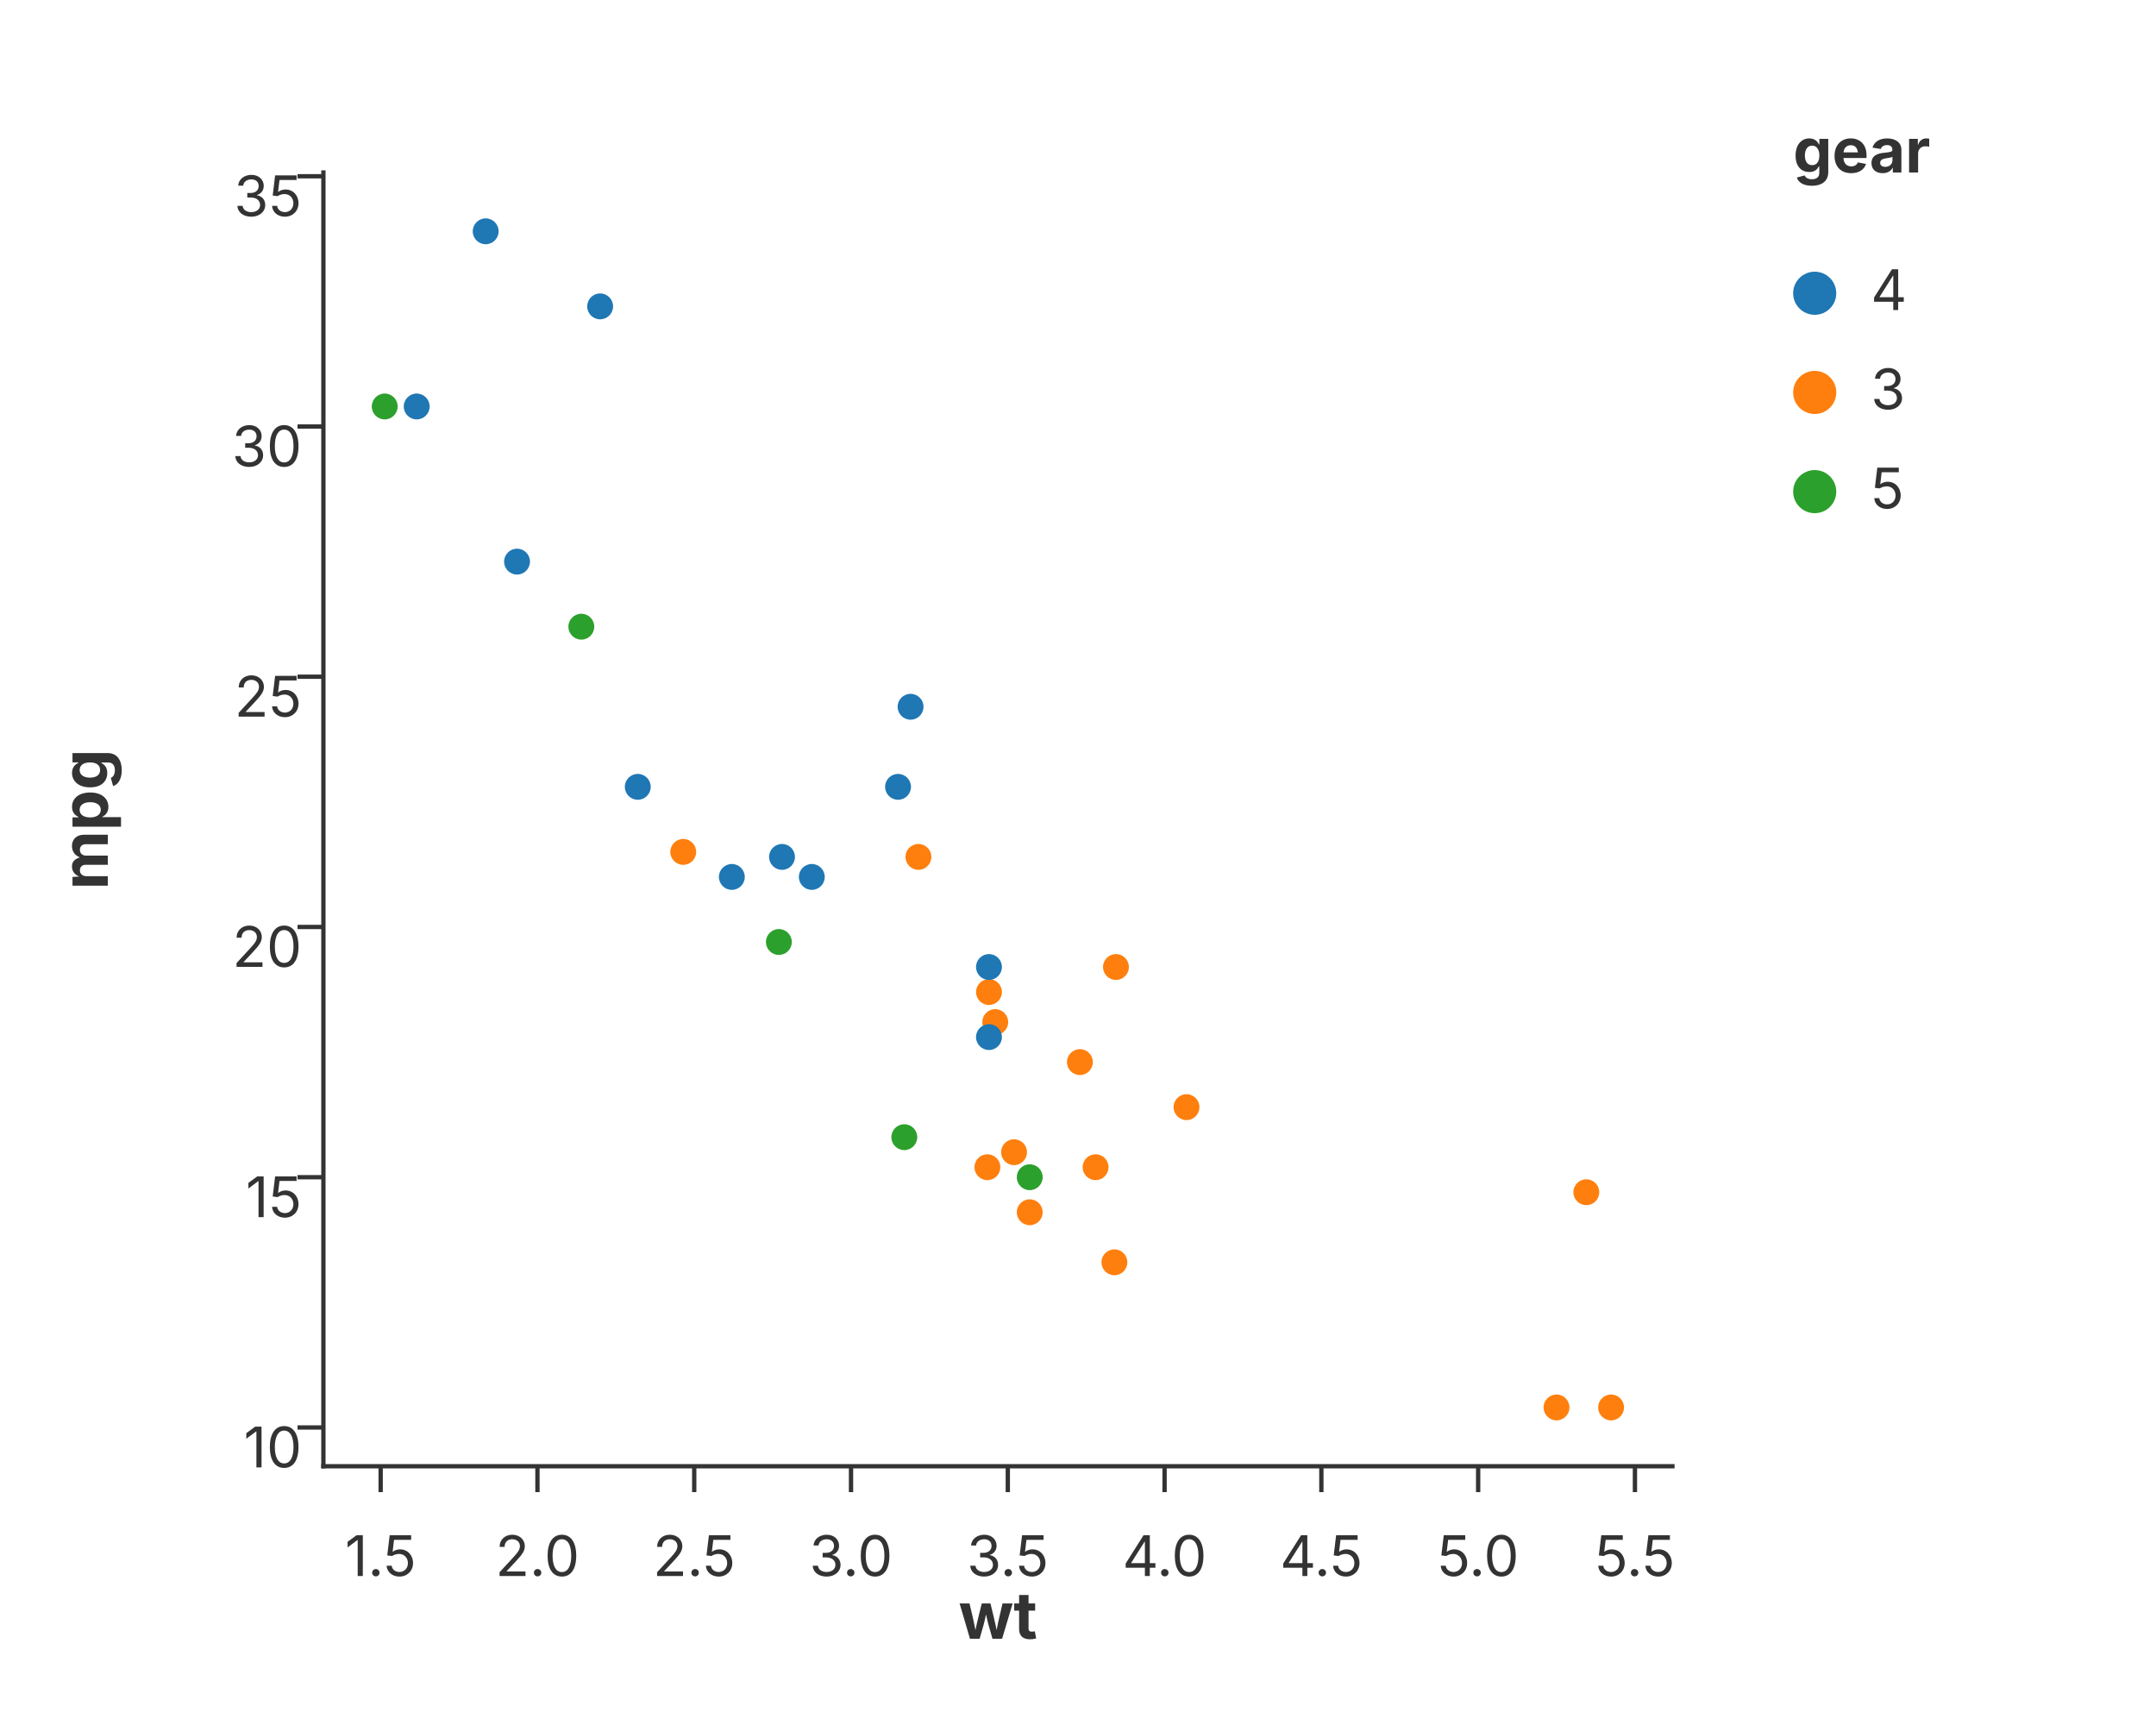
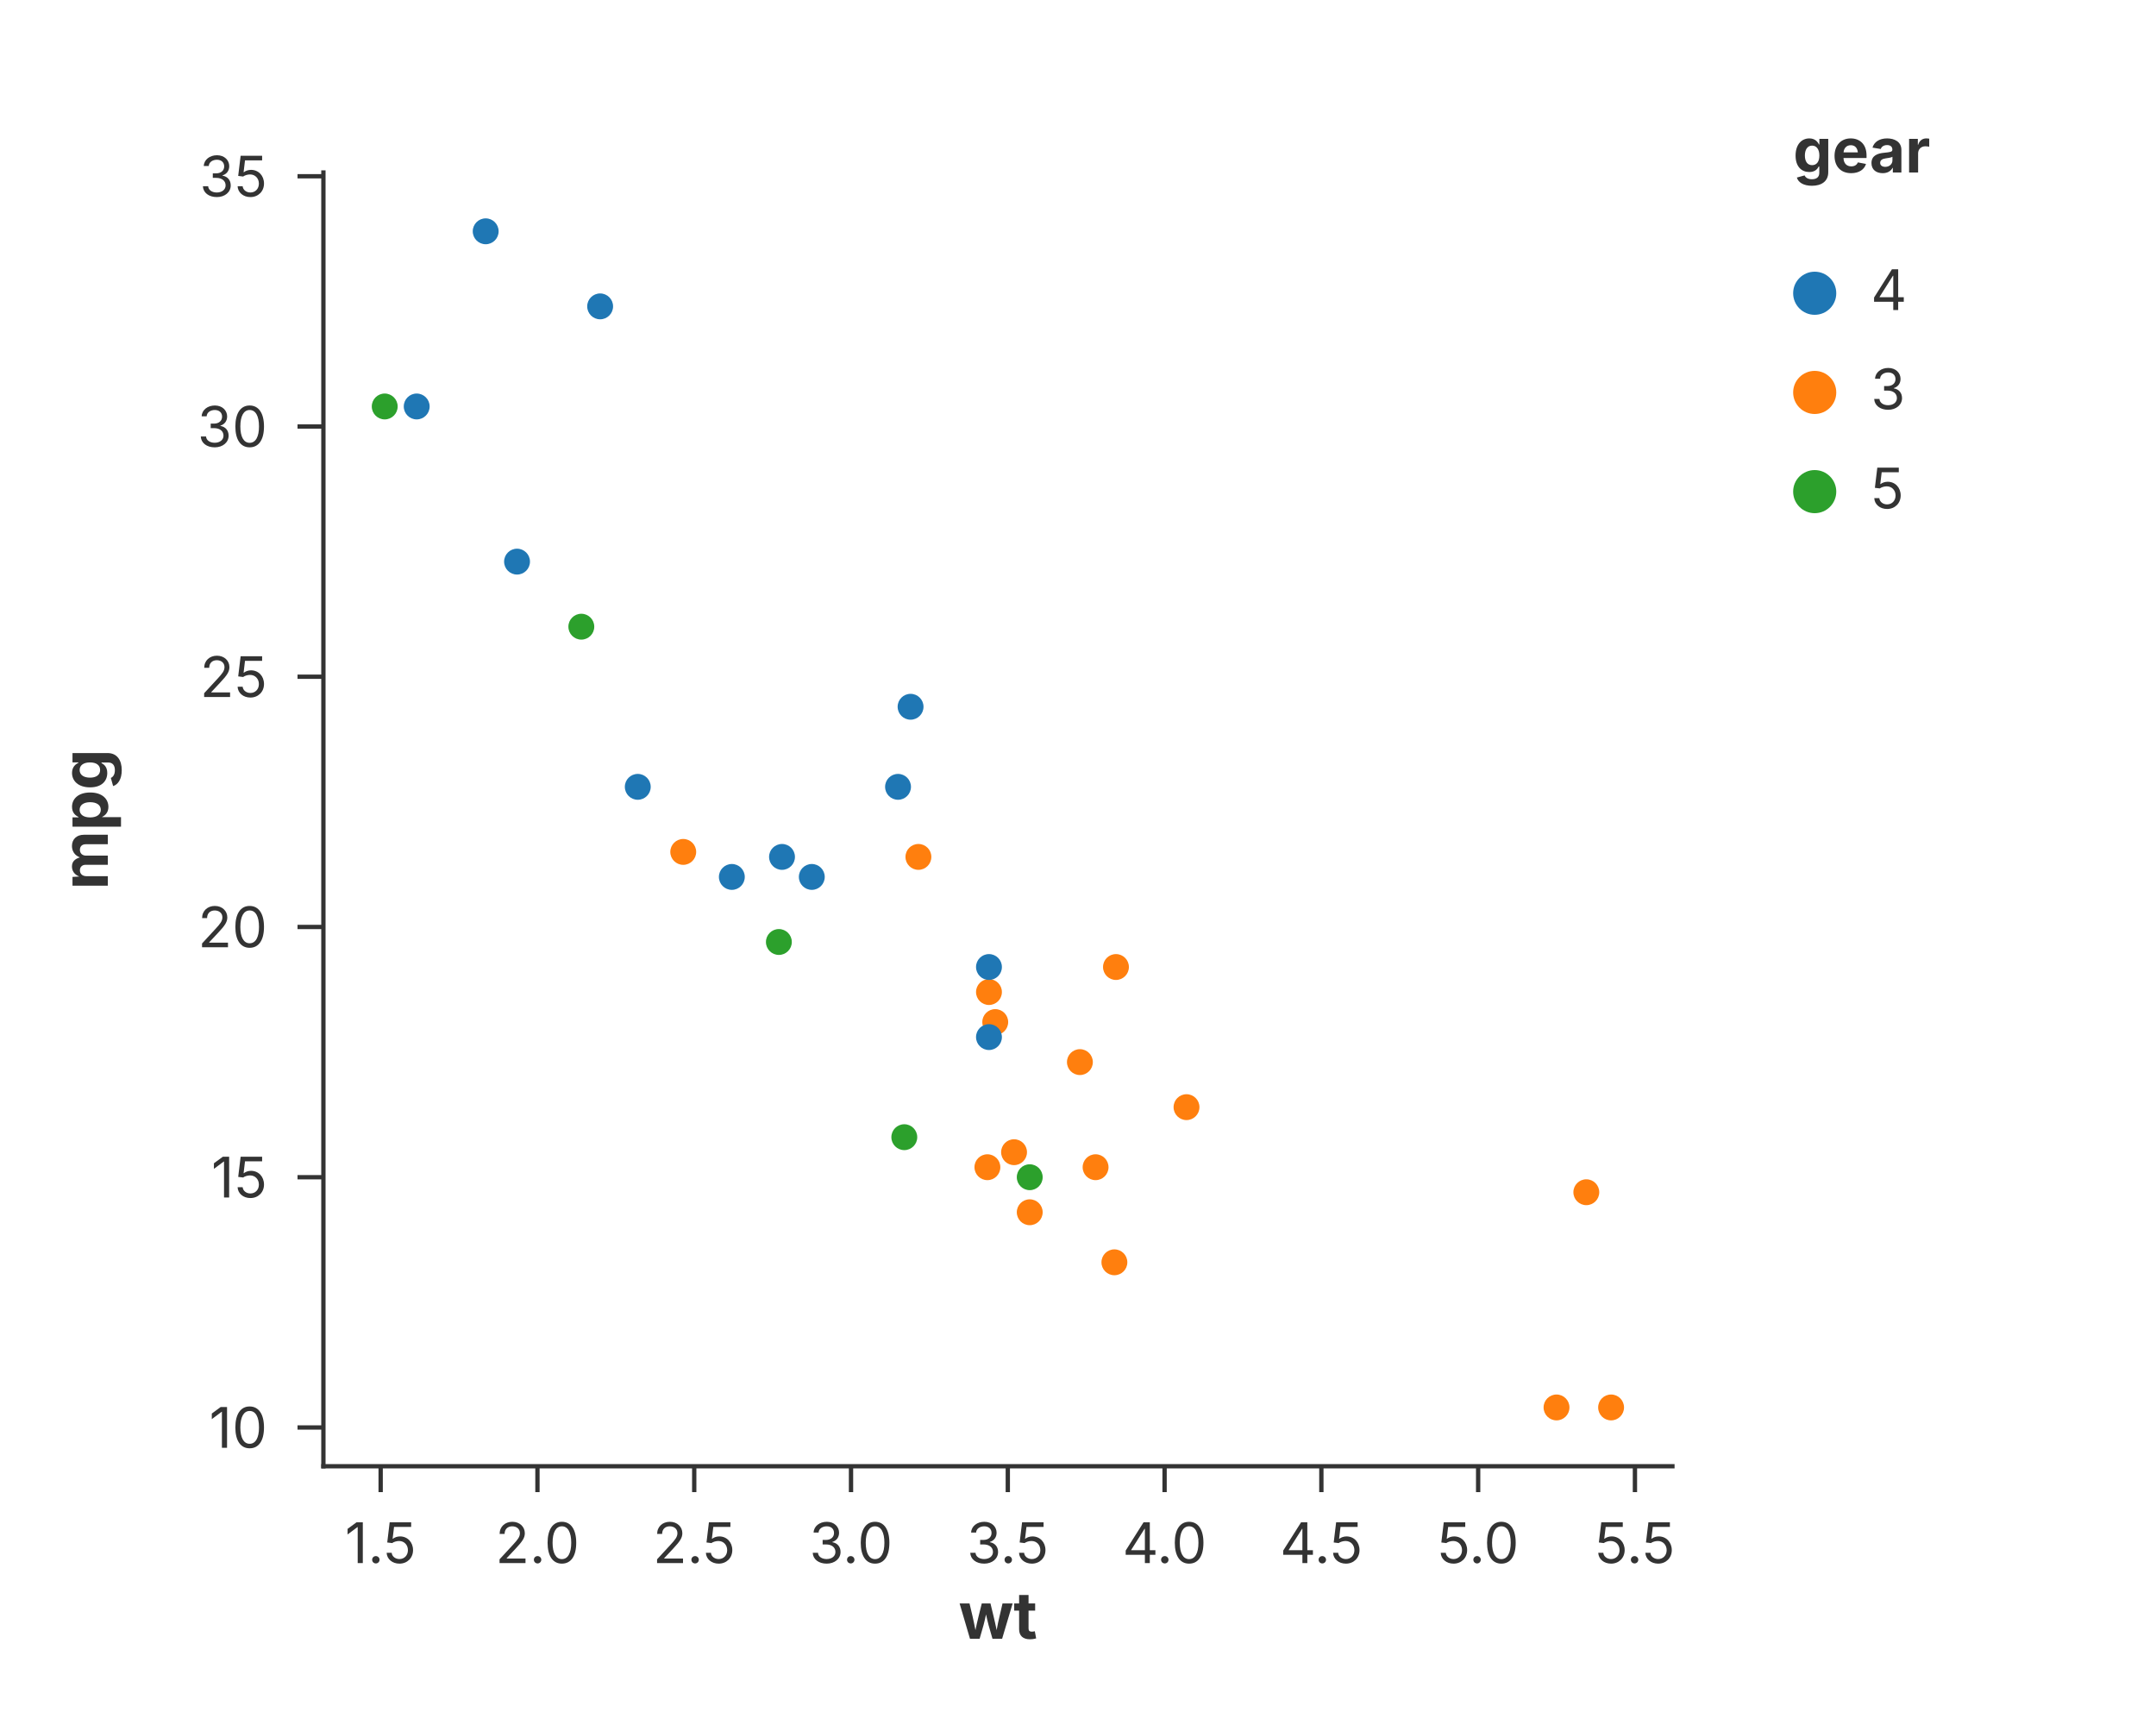
<svg xmlns="http://www.w3.org/2000/svg" width="500" height="400" viewBox="0 0 500 400">
  <rect width="100%" height="100%" fill="white" />
  <line x1="75.00" y1="340.00" x2="387.85" y2="340.00" stroke="#333" stroke-width="1" stroke-linecap="square" />
  <line x1="88.28" y1="340.00" x2="88.28" y2="346.00" stroke="#333" stroke-width="1.0" />
-   <text x="88.28" y="356.00" font-size="13" font-family="Inter, -apple-system, BlinkMacSystemFont, 'Segoe UI', Roboto, Helvetica, Arial, 'PingFang SC', 'Microsoft YaHei', Ubuntu, Cantarell, 'Noto Sans', sans-serif" fill="#333" text-anchor="middle" dominant-baseline="hanging">1.5</text>
+   <text x="88.28" y="353.00" font-size="13" font-family="Inter, -apple-system, BlinkMacSystemFont, 'Segoe UI', Roboto, Helvetica, Arial, 'PingFang SC', 'Microsoft YaHei', Ubuntu, Cantarell, 'Noto Sans', sans-serif" fill="#333" text-anchor="middle" dominant-baseline="hanging">1.5</text>
  <line x1="124.64" y1="340.00" x2="124.64" y2="346.00" stroke="#333" stroke-width="1.0" />
-   <text x="124.64" y="356.00" font-size="13" font-family="Inter, -apple-system, BlinkMacSystemFont, 'Segoe UI', Roboto, Helvetica, Arial, 'PingFang SC', 'Microsoft YaHei', Ubuntu, Cantarell, 'Noto Sans', sans-serif" fill="#333" text-anchor="middle" dominant-baseline="hanging">2.0</text>
+   <text x="124.64" y="353.00" font-size="13" font-family="Inter, -apple-system, BlinkMacSystemFont, 'Segoe UI', Roboto, Helvetica, Arial, 'PingFang SC', 'Microsoft YaHei', Ubuntu, Cantarell, 'Noto Sans', sans-serif" fill="#333" text-anchor="middle" dominant-baseline="hanging">2.0</text>
  <line x1="161.00" y1="340.00" x2="161.00" y2="346.00" stroke="#333" stroke-width="1.0" />
-   <text x="161.00" y="356.00" font-size="13" font-family="Inter, -apple-system, BlinkMacSystemFont, 'Segoe UI', Roboto, Helvetica, Arial, 'PingFang SC', 'Microsoft YaHei', Ubuntu, Cantarell, 'Noto Sans', sans-serif" fill="#333" text-anchor="middle" dominant-baseline="hanging">2.5</text>
+   <text x="161.00" y="353.00" font-size="13" font-family="Inter, -apple-system, BlinkMacSystemFont, 'Segoe UI', Roboto, Helvetica, Arial, 'PingFang SC', 'Microsoft YaHei', Ubuntu, Cantarell, 'Noto Sans', sans-serif" fill="#333" text-anchor="middle" dominant-baseline="hanging">2.5</text>
  <line x1="197.36" y1="340.00" x2="197.36" y2="346.00" stroke="#333" stroke-width="1.0" />
-   <text x="197.36" y="356.00" font-size="13" font-family="Inter, -apple-system, BlinkMacSystemFont, 'Segoe UI', Roboto, Helvetica, Arial, 'PingFang SC', 'Microsoft YaHei', Ubuntu, Cantarell, 'Noto Sans', sans-serif" fill="#333" text-anchor="middle" dominant-baseline="hanging">3.0</text>
+   <text x="197.36" y="353.00" font-size="13" font-family="Inter, -apple-system, BlinkMacSystemFont, 'Segoe UI', Roboto, Helvetica, Arial, 'PingFang SC', 'Microsoft YaHei', Ubuntu, Cantarell, 'Noto Sans', sans-serif" fill="#333" text-anchor="middle" dominant-baseline="hanging">3.0</text>
  <line x1="233.72" y1="340.00" x2="233.72" y2="346.00" stroke="#333" stroke-width="1.0" />
-   <text x="233.72" y="356.00" font-size="13" font-family="Inter, -apple-system, BlinkMacSystemFont, 'Segoe UI', Roboto, Helvetica, Arial, 'PingFang SC', 'Microsoft YaHei', Ubuntu, Cantarell, 'Noto Sans', sans-serif" fill="#333" text-anchor="middle" dominant-baseline="hanging">3.5</text>
+   <text x="233.72" y="353.00" font-size="13" font-family="Inter, -apple-system, BlinkMacSystemFont, 'Segoe UI', Roboto, Helvetica, Arial, 'PingFang SC', 'Microsoft YaHei', Ubuntu, Cantarell, 'Noto Sans', sans-serif" fill="#333" text-anchor="middle" dominant-baseline="hanging">3.5</text>
  <line x1="270.08" y1="340.00" x2="270.08" y2="346.00" stroke="#333" stroke-width="1.0" />
-   <text x="270.08" y="356.00" font-size="13" font-family="Inter, -apple-system, BlinkMacSystemFont, 'Segoe UI', Roboto, Helvetica, Arial, 'PingFang SC', 'Microsoft YaHei', Ubuntu, Cantarell, 'Noto Sans', sans-serif" fill="#333" text-anchor="middle" dominant-baseline="hanging">4.0</text>
+   <text x="270.08" y="353.00" font-size="13" font-family="Inter, -apple-system, BlinkMacSystemFont, 'Segoe UI', Roboto, Helvetica, Arial, 'PingFang SC', 'Microsoft YaHei', Ubuntu, Cantarell, 'Noto Sans', sans-serif" fill="#333" text-anchor="middle" dominant-baseline="hanging">4.0</text>
  <line x1="306.44" y1="340.00" x2="306.44" y2="346.00" stroke="#333" stroke-width="1.0" />
-   <text x="306.44" y="356.00" font-size="13" font-family="Inter, -apple-system, BlinkMacSystemFont, 'Segoe UI', Roboto, Helvetica, Arial, 'PingFang SC', 'Microsoft YaHei', Ubuntu, Cantarell, 'Noto Sans', sans-serif" fill="#333" text-anchor="middle" dominant-baseline="hanging">4.5</text>
+   <text x="306.44" y="353.00" font-size="13" font-family="Inter, -apple-system, BlinkMacSystemFont, 'Segoe UI', Roboto, Helvetica, Arial, 'PingFang SC', 'Microsoft YaHei', Ubuntu, Cantarell, 'Noto Sans', sans-serif" fill="#333" text-anchor="middle" dominant-baseline="hanging">4.5</text>
  <line x1="342.80" y1="340.00" x2="342.80" y2="346.00" stroke="#333" stroke-width="1.0" />
-   <text x="342.80" y="356.00" font-size="13" font-family="Inter, -apple-system, BlinkMacSystemFont, 'Segoe UI', Roboto, Helvetica, Arial, 'PingFang SC', 'Microsoft YaHei', Ubuntu, Cantarell, 'Noto Sans', sans-serif" fill="#333" text-anchor="middle" dominant-baseline="hanging">5.0</text>
+   <text x="342.80" y="353.00" font-size="13" font-family="Inter, -apple-system, BlinkMacSystemFont, 'Segoe UI', Roboto, Helvetica, Arial, 'PingFang SC', 'Microsoft YaHei', Ubuntu, Cantarell, 'Noto Sans', sans-serif" fill="#333" text-anchor="middle" dominant-baseline="hanging">5.0</text>
  <line x1="379.16" y1="340.00" x2="379.16" y2="346.00" stroke="#333" stroke-width="1.0" />
-   <text x="379.16" y="356.00" font-size="13" font-family="Inter, -apple-system, BlinkMacSystemFont, 'Segoe UI', Roboto, Helvetica, Arial, 'PingFang SC', 'Microsoft YaHei', Ubuntu, Cantarell, 'Noto Sans', sans-serif" fill="#333" text-anchor="middle" dominant-baseline="hanging">5.5</text>
+   <text x="379.16" y="353.00" font-size="13" font-family="Inter, -apple-system, BlinkMacSystemFont, 'Segoe UI', Roboto, Helvetica, Arial, 'PingFang SC', 'Microsoft YaHei', Ubuntu, Cantarell, 'Noto Sans', sans-serif" fill="#333" text-anchor="middle" dominant-baseline="hanging">5.5</text>
  <text x="231.43" y="380.00" text-anchor="middle" font-size="15" font-family="Inter, -apple-system, BlinkMacSystemFont, 'Segoe UI', Roboto, Helvetica, Arial, 'PingFang SC', 'Microsoft YaHei', Ubuntu, Cantarell, 'Noto Sans', sans-serif" fill="#333" font-weight="bold">wt</text>
  <line x1="75.00" y1="340.00" x2="75.00" y2="40.00" stroke="#333" stroke-width="1" stroke-linecap="square" />
  <line x1="75.00" y1="331.01" x2="69.00" y2="331.01" stroke="#333" stroke-width="1.0" />
-   <text x="70.00" y="335.56" font-size="13" font-family="Inter, -apple-system, BlinkMacSystemFont, 'Segoe UI', Roboto, Helvetica, Arial, 'PingFang SC', 'Microsoft YaHei', Ubuntu, Cantarell, 'Noto Sans', sans-serif" fill="#333" text-anchor="end" dominant-baseline="middle">10</text>
+   <text x="62.00" y="331.01" font-size="13" font-family="Inter, -apple-system, BlinkMacSystemFont, 'Segoe UI', Roboto, Helvetica, Arial, 'PingFang SC', 'Microsoft YaHei', Ubuntu, Cantarell, 'Noto Sans', sans-serif" fill="#333" text-anchor="end" dominant-baseline="middle">10</text>
  <line x1="75.00" y1="272.98" x2="69.00" y2="272.98" stroke="#333" stroke-width="1.0" />
-   <text x="70.00" y="277.53" font-size="13" font-family="Inter, -apple-system, BlinkMacSystemFont, 'Segoe UI', Roboto, Helvetica, Arial, 'PingFang SC', 'Microsoft YaHei', Ubuntu, Cantarell, 'Noto Sans', sans-serif" fill="#333" text-anchor="end" dominant-baseline="middle">15</text>
+   <text x="62.00" y="272.98" font-size="13" font-family="Inter, -apple-system, BlinkMacSystemFont, 'Segoe UI', Roboto, Helvetica, Arial, 'PingFang SC', 'Microsoft YaHei', Ubuntu, Cantarell, 'Noto Sans', sans-serif" fill="#333" text-anchor="end" dominant-baseline="middle">15</text>
  <line x1="75.00" y1="214.95" x2="69.00" y2="214.95" stroke="#333" stroke-width="1.0" />
-   <text x="70.00" y="219.50" font-size="13" font-family="Inter, -apple-system, BlinkMacSystemFont, 'Segoe UI', Roboto, Helvetica, Arial, 'PingFang SC', 'Microsoft YaHei', Ubuntu, Cantarell, 'Noto Sans', sans-serif" fill="#333" text-anchor="end" dominant-baseline="middle">20</text>
+   <text x="62.00" y="214.95" font-size="13" font-family="Inter, -apple-system, BlinkMacSystemFont, 'Segoe UI', Roboto, Helvetica, Arial, 'PingFang SC', 'Microsoft YaHei', Ubuntu, Cantarell, 'Noto Sans', sans-serif" fill="#333" text-anchor="end" dominant-baseline="middle">20</text>
  <line x1="75.00" y1="156.92" x2="69.00" y2="156.92" stroke="#333" stroke-width="1.0" />
-   <text x="70.00" y="161.47" font-size="13" font-family="Inter, -apple-system, BlinkMacSystemFont, 'Segoe UI', Roboto, Helvetica, Arial, 'PingFang SC', 'Microsoft YaHei', Ubuntu, Cantarell, 'Noto Sans', sans-serif" fill="#333" text-anchor="end" dominant-baseline="middle">25</text>
+   <text x="62.00" y="156.92" font-size="13" font-family="Inter, -apple-system, BlinkMacSystemFont, 'Segoe UI', Roboto, Helvetica, Arial, 'PingFang SC', 'Microsoft YaHei', Ubuntu, Cantarell, 'Noto Sans', sans-serif" fill="#333" text-anchor="end" dominant-baseline="middle">25</text>
  <line x1="75.00" y1="98.90" x2="69.00" y2="98.90" stroke="#333" stroke-width="1.0" />
-   <text x="70.00" y="103.45" font-size="13" font-family="Inter, -apple-system, BlinkMacSystemFont, 'Segoe UI', Roboto, Helvetica, Arial, 'PingFang SC', 'Microsoft YaHei', Ubuntu, Cantarell, 'Noto Sans', sans-serif" fill="#333" text-anchor="end" dominant-baseline="middle">30</text>
+   <text x="62.00" y="98.90" font-size="13" font-family="Inter, -apple-system, BlinkMacSystemFont, 'Segoe UI', Roboto, Helvetica, Arial, 'PingFang SC', 'Microsoft YaHei', Ubuntu, Cantarell, 'Noto Sans', sans-serif" fill="#333" text-anchor="end" dominant-baseline="middle">30</text>
  <line x1="75.00" y1="40.87" x2="69.00" y2="40.87" stroke="#333" stroke-width="1.0" />
-   <text x="70.00" y="45.42" font-size="13" font-family="Inter, -apple-system, BlinkMacSystemFont, 'Segoe UI', Roboto, Helvetica, Arial, 'PingFang SC', 'Microsoft YaHei', Ubuntu, Cantarell, 'Noto Sans', sans-serif" fill="#333" text-anchor="end" dominant-baseline="middle">35</text>
+   <text x="62.00" y="40.87" font-size="13" font-family="Inter, -apple-system, BlinkMacSystemFont, 'Segoe UI', Roboto, Helvetica, Arial, 'PingFang SC', 'Microsoft YaHei', Ubuntu, Cantarell, 'Noto Sans', sans-serif" fill="#333" text-anchor="end" dominant-baseline="middle">35</text>
  <text x="25.00" y="190.00" text-anchor="middle" font-size="15" font-family="Inter, -apple-system, BlinkMacSystemFont, 'Segoe UI', Roboto, Helvetica, Arial, 'PingFang SC', 'Microsoft YaHei', Ubuntu, Cantarell, 'Noto Sans', sans-serif" fill="#333" font-weight="bold" transform="rotate(-90, 25.00, 190.00)">mpg</text>
  <circle cx="169.722" cy="203.346" r="3.000" fill="#1f77b4" stroke="none" stroke-width="0.000" fill-opacity="1.000" stroke-opacity="1.000" />
  <circle cx="188.266" cy="203.346" r="3.000" fill="#1f77b4" stroke="none" stroke-width="0.000" fill-opacity="1.000" stroke-opacity="1.000" />
  <circle cx="147.906" cy="182.456" r="3.000" fill="#1f77b4" stroke="none" stroke-width="0.000" fill-opacity="1.000" stroke-opacity="1.000" />
  <circle cx="212.990" cy="198.704" r="3.000" fill="#ff7f0e" stroke="none" stroke-width="0.000" fill-opacity="1.000" stroke-opacity="1.000" />
  <circle cx="229.352" cy="230.039" r="3.000" fill="#ff7f0e" stroke="none" stroke-width="0.000" fill-opacity="1.000" stroke-opacity="1.000" />
  <circle cx="230.807" cy="237.002" r="3.000" fill="#ff7f0e" stroke="none" stroke-width="0.000" fill-opacity="1.000" stroke-opacity="1.000" />
  <circle cx="238.806" cy="281.103" r="3.000" fill="#ff7f0e" stroke="none" stroke-width="0.000" fill-opacity="1.000" stroke-opacity="1.000" />
  <circle cx="211.172" cy="163.888" r="3.000" fill="#1f77b4" stroke="none" stroke-width="0.000" fill-opacity="1.000" stroke-opacity="1.000" />
  <circle cx="208.264" cy="182.456" r="3.000" fill="#1f77b4" stroke="none" stroke-width="0.000" fill-opacity="1.000" stroke-opacity="1.000" />
  <circle cx="229.352" cy="224.236" r="3.000" fill="#1f77b4" stroke="none" stroke-width="0.000" fill-opacity="1.000" stroke-opacity="1.000" />
  <circle cx="229.352" cy="240.484" r="3.000" fill="#1f77b4" stroke="none" stroke-width="0.000" fill-opacity="1.000" stroke-opacity="1.000" />
  <circle cx="275.166" cy="256.731" r="3.000" fill="#ff7f0e" stroke="none" stroke-width="0.000" fill-opacity="1.000" stroke-opacity="1.000" />
  <circle cx="250.441" cy="246.286" r="3.000" fill="#ff7f0e" stroke="none" stroke-width="0.000" fill-opacity="1.000" stroke-opacity="1.000" />
  <circle cx="254.077" cy="270.658" r="3.000" fill="#ff7f0e" stroke="none" stroke-width="0.000" fill-opacity="1.000" stroke-opacity="1.000" />
  <circle cx="360.976" cy="326.364" r="3.000" fill="#ff7f0e" stroke="none" stroke-width="0.000" fill-opacity="1.000" stroke-opacity="1.000" />
  <circle cx="373.630" cy="326.364" r="3.000" fill="#ff7f0e" stroke="none" stroke-width="0.000" fill-opacity="1.000" stroke-opacity="1.000" />
  <circle cx="367.885" cy="276.460" r="3.000" fill="#ff7f0e" stroke="none" stroke-width="0.000" fill-opacity="1.000" stroke-opacity="1.000" />
  <circle cx="139.179" cy="71.044" r="3.000" fill="#1f77b4" stroke="none" stroke-width="0.000" fill-opacity="1.000" stroke-opacity="1.000" />
  <circle cx="96.638" cy="94.255" r="3.000" fill="#1f77b4" stroke="none" stroke-width="0.000" fill-opacity="1.000" stroke-opacity="1.000" />
  <circle cx="112.636" cy="53.636" r="3.000" fill="#1f77b4" stroke="none" stroke-width="0.000" fill-opacity="1.000" stroke-opacity="1.000" />
  <circle cx="158.450" cy="197.544" r="3.000" fill="#ff7f0e" stroke="none" stroke-width="0.000" fill-opacity="1.000" stroke-opacity="1.000" />
  <circle cx="235.170" cy="267.176" r="3.000" fill="#ff7f0e" stroke="none" stroke-width="0.000" fill-opacity="1.000" stroke-opacity="1.000" />
  <circle cx="228.989" cy="270.658" r="3.000" fill="#ff7f0e" stroke="none" stroke-width="0.000" fill-opacity="1.000" stroke-opacity="1.000" />
  <circle cx="258.441" cy="292.708" r="3.000" fill="#ff7f0e" stroke="none" stroke-width="0.000" fill-opacity="1.000" stroke-opacity="1.000" />
  <circle cx="258.804" cy="224.236" r="3.000" fill="#ff7f0e" stroke="none" stroke-width="0.000" fill-opacity="1.000" stroke-opacity="1.000" />
  <circle cx="119.908" cy="130.232" r="3.000" fill="#1f77b4" stroke="none" stroke-width="0.000" fill-opacity="1.000" stroke-opacity="1.000" />
  <circle cx="134.816" cy="145.319" r="3.000" fill="#2ca02c" stroke="none" stroke-width="0.000" fill-opacity="1.000" stroke-opacity="1.000" />
  <circle cx="89.220" cy="94.255" r="3.000" fill="#2ca02c" stroke="none" stroke-width="0.000" fill-opacity="1.000" stroke-opacity="1.000" />
  <circle cx="209.718" cy="263.694" r="3.000" fill="#2ca02c" stroke="none" stroke-width="0.000" fill-opacity="1.000" stroke-opacity="1.000" />
  <circle cx="180.630" cy="218.433" r="3.000" fill="#2ca02c" stroke="none" stroke-width="0.000" fill-opacity="1.000" stroke-opacity="1.000" />
  <circle cx="238.806" cy="272.979" r="3.000" fill="#2ca02c" stroke="none" stroke-width="0.000" fill-opacity="1.000" stroke-opacity="1.000" />
  <circle cx="181.357" cy="198.704" r="3.000" fill="#1f77b4" stroke="none" stroke-width="0.000" fill-opacity="1.000" stroke-opacity="1.000" />
  <text x="415.850" y="40.000" font-size="14.3" font-family="Inter, -apple-system, BlinkMacSystemFont, 'Segoe UI', Roboto, Helvetica, Arial, 'PingFang SC', 'Microsoft YaHei', Ubuntu, Cantarell, 'Noto Sans', sans-serif" fill="#333" fill-opacity="1.000" text-anchor="start" font-weight="bold">gear</text>
  <circle cx="420.850" cy="68.000" r="5.000" fill="#1f77b4" stroke="none" stroke-width="0.000" fill-opacity="1.000" stroke-opacity="1.000" />
  <text x="433.850" y="71.900" font-size="13.0" font-family="Inter, -apple-system, BlinkMacSystemFont, 'Segoe UI', Roboto, Helvetica, Arial, 'PingFang SC', 'Microsoft YaHei', Ubuntu, Cantarell, 'Noto Sans', sans-serif" fill="#333" fill-opacity="1.000" text-anchor="start" font-weight="normal">4</text>
  <circle cx="420.850" cy="91.000" r="5.000" fill="#ff7f0e" stroke="none" stroke-width="0.000" fill-opacity="1.000" stroke-opacity="1.000" />
  <text x="433.850" y="94.900" font-size="13.0" font-family="Inter, -apple-system, BlinkMacSystemFont, 'Segoe UI', Roboto, Helvetica, Arial, 'PingFang SC', 'Microsoft YaHei', Ubuntu, Cantarell, 'Noto Sans', sans-serif" fill="#333" fill-opacity="1.000" text-anchor="start" font-weight="normal">3</text>
  <circle cx="420.850" cy="114.000" r="5.000" fill="#2ca02c" stroke="none" stroke-width="0.000" fill-opacity="1.000" stroke-opacity="1.000" />
  <text x="433.850" y="117.900" font-size="13.0" font-family="Inter, -apple-system, BlinkMacSystemFont, 'Segoe UI', Roboto, Helvetica, Arial, 'PingFang SC', 'Microsoft YaHei', Ubuntu, Cantarell, 'Noto Sans', sans-serif" fill="#333" fill-opacity="1.000" text-anchor="start" font-weight="normal">5</text>
</svg>
